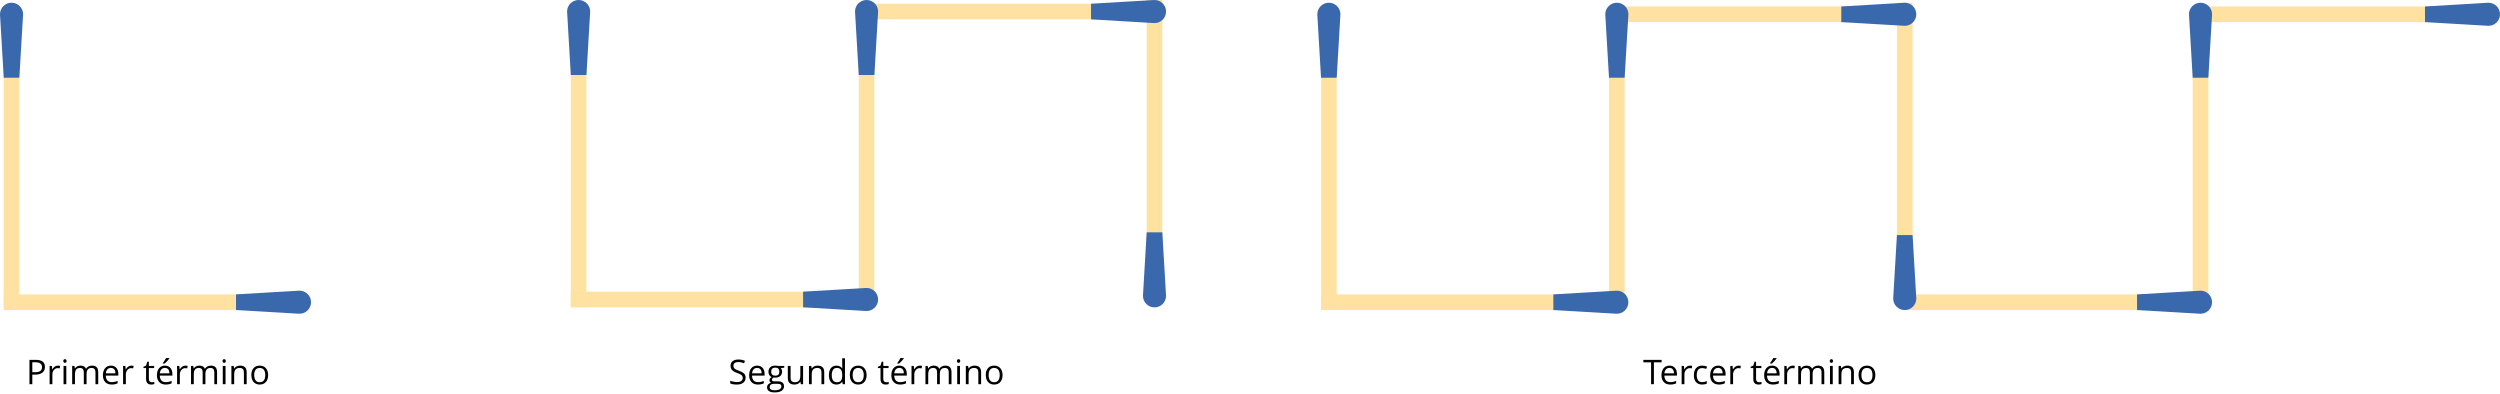
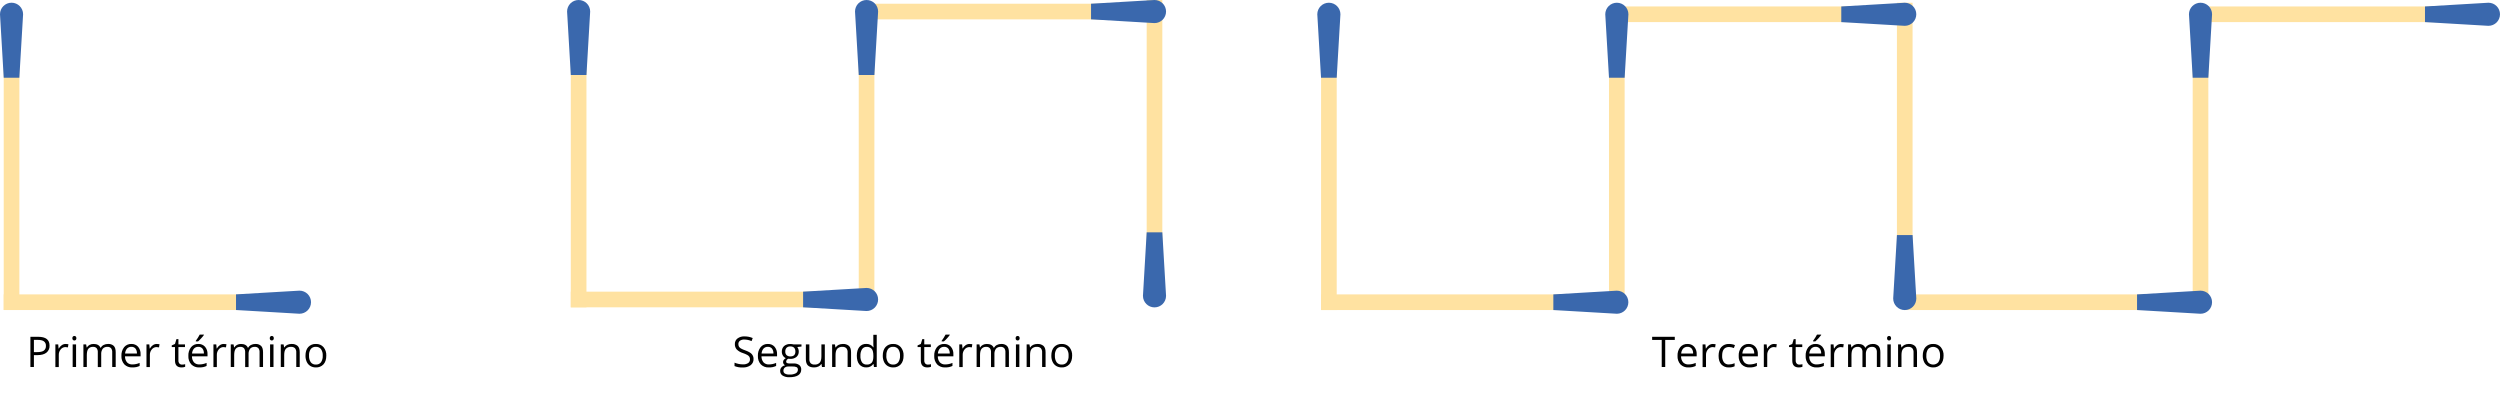
<svg xmlns="http://www.w3.org/2000/svg" id="Layer_1" data-name="Layer 1" viewBox="0 0 2197.15 345.8">
  <defs>
-     <style>.cls-1{fill:#ffe2a1;}.cls-2{fill:#3a68ad;}.cls-3{font-size:30px;font-family:OpenSans-Regular, Open Sans;}</style>
+     <style>.cls-1{fill:#ffe2a1;}.cls-2{fill:#3a68ad;}</style>
  </defs>
  <rect class="cls-1" x="501.66" y="32.97" width="13.75" height="237.11" />
  <path class="cls-2" d="M515.41,65.93H501.66l-3.27-55.78A10.14,10.14,0,0,1,508.54,0h0a10.14,10.14,0,0,1,10.14,10.15Z" />
  <rect class="cls-1" x="1007.77" y="0.02" width="13.75" height="237.11" transform="translate(2029.29 237.15) rotate(180)" />
  <path class="cls-2" d="M1007.77,204.17h13.75L1024.8,260a10.16,10.16,0,0,1-10.15,10.15h0A10.15,10.15,0,0,1,1004.5,260Z" />
  <rect class="cls-1" x="866.4" y="-108.41" width="13.75" height="237.11" transform="translate(883.42 -863.13) rotate(90)" />
  <path class="cls-2" d="M958.87,17V3.27L1014.65,0a10.15,10.15,0,0,1,10.15,10.15h0a10.16,10.16,0,0,1-10.15,10.15Z" />
  <rect class="cls-1" x="754.72" y="32.97" width="13.75" height="237.11" />
  <path class="cls-2" d="M768.47,65.93H754.72l-3.28-55.78A10.15,10.15,0,0,1,761.59,0h0a10.14,10.14,0,0,1,10.15,10.15Z" />
  <rect class="cls-1" x="613.34" y="144.65" width="13.75" height="237.11" transform="translate(883.42 -357.01) rotate(90)" />
  <path class="cls-2" d="M705.81,270.08V256.33l55.78-3.27a10.14,10.14,0,0,1,10.15,10.14h0a10.14,10.14,0,0,1-10.15,10.15Z" />
  <rect class="cls-1" x="3.27" y="35.35" width="13.75" height="237.11" />
  <path class="cls-2" d="M17,68.31H3.27L0,12.53A10.15,10.15,0,0,1,10.15,2.38h0A10.16,10.16,0,0,1,20.3,12.53Z" />
  <rect class="cls-1" x="114.96" y="147.03" width="13.75" height="237.11" transform="translate(387.42 143.76) rotate(90)" />
  <path class="cls-2" d="M207.42,272.46V258.71l55.78-3.27a10.14,10.14,0,0,1,10.15,10.15h0a10.15,10.15,0,0,1-10.15,10.15Z" />
  <rect class="cls-1" x="2038.75" y="-106.01" width="13.75" height="237.11" transform="translate(2058.17 -2033.07) rotate(90)" />
  <path class="cls-2" d="M2131.22,19.43V5.68L2187,2.4a10.16,10.16,0,0,1,10.15,10.15h0A10.15,10.15,0,0,1,2187,22.7Z" />
  <rect class="cls-1" x="1927.07" y="35.37" width="13.75" height="237.11" />
  <path class="cls-2" d="M1940.82,68.33h-13.75l-3.28-55.78A10.16,10.16,0,0,1,1933.94,2.4h0a10.15,10.15,0,0,1,10.15,10.15Z" />
  <rect class="cls-1" x="1785.69" y="147.05" width="13.75" height="237.11" transform="translate(2058.17 -1526.96) rotate(90)" />
  <path class="cls-2" d="M1878.16,272.48V258.73l55.78-3.27a10.14,10.14,0,0,1,10.15,10.15h0a10.14,10.14,0,0,1-10.15,10.14Z" />
  <rect class="cls-1" x="1161.03" y="35.37" width="13.75" height="237.11" />
  <path class="cls-2" d="M1174.77,68.33H1161l-3.28-55.78A10.16,10.16,0,0,1,1167.9,2.4h0a10.16,10.16,0,0,1,10.15,10.15Z" />
  <rect class="cls-1" x="1667.14" y="2.42" width="13.75" height="237.11" transform="translate(3348.02 241.95) rotate(180)" />
  <path class="cls-2" d="M1667.14,206.57h13.75l3.27,55.78A10.14,10.14,0,0,1,1674,272.5h0a10.15,10.15,0,0,1-10.15-10.15Z" />
  <rect class="cls-1" x="1525.76" y="-106.01" width="13.75" height="237.11" transform="translate(1545.19 -1520.09) rotate(90)" />
  <path class="cls-2" d="M1618.23,19.43V5.68L1674,2.4a10.15,10.15,0,0,1,10.15,10.15h0A10.14,10.14,0,0,1,1674,22.7Z" />
  <rect class="cls-1" x="1414.08" y="35.37" width="13.75" height="237.11" />
  <path class="cls-2" d="M1427.83,68.33h-13.75l-3.27-55.78A10.15,10.15,0,0,1,1421,2.4h0a10.15,10.15,0,0,1,10.14,10.15Z" />
  <rect class="cls-1" x="1272.71" y="147.05" width="13.75" height="237.11" transform="translate(1545.19 -1013.98) rotate(90)" />
  <path class="cls-2" d="M1365.17,272.48V258.73l55.79-3.27a10.14,10.14,0,0,1,10.14,10.15h0A10.14,10.14,0,0,1,1421,275.75Z" />
-   <text class="cls-3" transform="translate(22.96 337.67)">Primer término</text>
-   <text class="cls-3" transform="translate(640.24 337.67)">Segundo término</text>
-   <text class="cls-3" transform="translate(1444.02 337.67)">Tercer término</text>
+   <path d="M43.55,303.74a7.4,7.4,0,0,1-2.75,6.2c-1.83,1.45-4.46,2.17-7.87,2.17H29.8v10.45H26.72V296H33.6Q43.56,296,43.55,303.74ZM29.8,309.46h2.78q4.11,0,5.94-1.32a4.89,4.89,0,0,0,1.84-4.25A4.59,4.59,0,0,0,38.63,300q-1.73-1.29-5.37-1.29H29.8Z" />
+   <path d="M57.74,302.29a12.25,12.25,0,0,1,2.38.21l-.42,2.8a10.33,10.33,0,0,0-2.18-.27,5.29,5.29,0,0,0-4.13,2,7.14,7.14,0,0,0-1.72,4.89v10.68h-3V302.65h2.49l.34,3.69h.15a8.53,8.53,0,0,1,2.67-3A6,6,0,0,1,57.74,302.29Z" />
+   <path d="M63.59,297.26a2,2,0,0,1,.51-1.52,1.88,1.88,0,0,1,2.52,0,2.42,2.42,0,0,1,0,3,1.77,1.77,0,0,1-1.25.5,1.73,1.73,0,0,1-1.27-.5A2,2,0,0,1,63.59,297.26Zm3.27,25.3h-3V302.65h3Z" />
+   <path d="M98.62,322.56V309.61a5.41,5.41,0,0,0-1-3.57,3.93,3.93,0,0,0-3.17-1.19,5.1,5.1,0,0,0-4.15,1.61,7.67,7.67,0,0,0-1.35,5v11.12h-3V309.61a5.36,5.36,0,0,0-1-3.57,3.94,3.94,0,0,0-3.18-1.19,4.9,4.9,0,0,0-4.15,1.7q-1.32,1.69-1.32,5.56v10.45h-3V302.65H75.7l.49,2.72h.15a6,6,0,0,1,2.4-2.27,7.44,7.44,0,0,1,3.48-.81c3.11,0,5.15,1.12,6.1,3.38h.15a6.3,6.3,0,0,1,2.58-2.48,8,8,0,0,1,3.85-.9A6.77,6.77,0,0,1,100,304q1.68,1.74,1.68,5.55v13Z" />
+   <path d="M116.26,322.92a9.17,9.17,0,0,1-7-2.69,10.4,10.4,0,0,1-2.55-7.46,11.55,11.55,0,0,1,2.37-7.65,7.87,7.87,0,0,1,6.37-2.83,7.52,7.52,0,0,1,5.92,2.46,9.43,9.43,0,0,1,2.18,6.49v1.91H109.86a8,8,0,0,0,1.78,5.32,6.12,6.12,0,0,0,4.73,1.82,15.93,15.93,0,0,0,6.35-1.35v2.69a15.83,15.83,0,0,1-3,1A17,17,0,0,1,116.26,322.92Zm-.82-18.11a4.92,4.92,0,0,0-3.82,1.56,7.23,7.23,0,0,0-1.68,4.33h10.4a6.6,6.6,0,0,0-1.27-4.37A4.47,4.47,0,0,0,115.44,304.81Z" />
+   <path d="M137.8,302.29a12.25,12.25,0,0,1,2.38.21l-.42,2.8a10.33,10.33,0,0,0-2.18-.27,5.29,5.29,0,0,0-4.13,2,7.14,7.14,0,0,0-1.72,4.89v10.68h-3V302.65h2.49l.34,3.69h.15a8.53,8.53,0,0,1,2.67-3A6,6,0,0,1,137.8,302.29Z" />
+   <path d="M160,320.43a9.74,9.74,0,0,0,1.55-.12,12,12,0,0,0,1.18-.24v2.3a5.68,5.68,0,0,1-1.45.4,11,11,0,0,1-1.71.15q-5.77,0-5.78-6.08V305h-2.85v-1.45l2.85-1.25,1.27-4.25h1.75v4.61h5.77V305H156.8v11.72a4,4,0,0,0,.85,2.76A3,3,0,0,0,160,320.43Z" />
+   <path d="M175.1,322.92a9.14,9.14,0,0,1-7-2.69,10.4,10.4,0,0,1-2.55-7.46,11.55,11.55,0,0,1,2.37-7.65,7.86,7.86,0,0,1,6.36-2.83,7.49,7.49,0,0,1,5.92,2.46,9.39,9.39,0,0,1,2.18,6.49v1.91H168.71a7.89,7.89,0,0,0,1.77,5.32,6.13,6.13,0,0,0,4.73,1.82,16,16,0,0,0,6.36-1.35v2.69a16.06,16.06,0,0,1-3,1A17,17,0,0,1,175.1,322.92Zm-.81-18.11a4.94,4.94,0,0,0-3.83,1.56,7.23,7.23,0,0,0-1.68,4.33h10.41a6.6,6.6,0,0,0-1.27-4.37A4.48,4.48,0,0,0,174.29,304.81Zm-2.24-5.25c.58-.75,1.21-1.66,1.88-2.72s1.2-2,1.59-2.78h3.67v.38a26.62,26.62,0,0,1-2.38,2.91,27.26,27.26,0,0,1-2.74,2.67h-2Z" />
+   <path d="M196.64,302.29a12.18,12.18,0,0,1,2.38.21l-.41,2.8a10.41,10.41,0,0,0-2.18-.27,5.32,5.32,0,0,0-4.14,2,7.18,7.18,0,0,0-1.71,4.89v10.68h-3V302.65h2.49l.35,3.69h.14a8.73,8.73,0,0,1,2.67-3A6,6,0,0,1,196.64,302.29Z" />
+   <path d="M228.12,322.56V309.61a5.36,5.36,0,0,0-1-3.57,3.91,3.91,0,0,0-3.16-1.19,5.14,5.14,0,0,0-4.16,1.61,7.73,7.73,0,0,0-1.34,5v11.12h-3V309.61a5.36,5.36,0,0,0-1-3.57,3.94,3.94,0,0,0-3.18-1.19,4.9,4.9,0,0,0-4.15,1.7q-1.32,1.69-1.32,5.56v10.45h-3V302.65h2.45l.49,2.72h.15a6,6,0,0,1,2.4-2.27,7.44,7.44,0,0,1,3.48-.81c3.11,0,5.15,1.12,6.1,3.38H218a6.3,6.3,0,0,1,2.58-2.48,8,8,0,0,1,3.85-.9,6.77,6.77,0,0,1,5.06,1.73q1.68,1.74,1.68,5.55v13Z" />
+   <path d="M237.09,297.26a2,2,0,0,1,.51-1.52,1.89,1.89,0,0,1,2.53,0,2.45,2.45,0,0,1,0,3,1.79,1.79,0,0,1-1.26.5,1.75,1.75,0,0,1-1.27-.5A2,2,0,0,1,237.09,297.26Zm3.27,25.3h-3V302.65h3Z" />
+   <path d="M260.38,322.56V309.68a5.19,5.19,0,0,0-1.11-3.63,4.52,4.52,0,0,0-3.47-1.2,5.72,5.72,0,0,0-4.58,1.69q-1.46,1.68-1.45,5.57v10.45h-3V302.65h2.46l.49,2.72h.14a6.22,6.22,0,0,1,2.6-2.28,8.53,8.53,0,0,1,3.72-.8,7.62,7.62,0,0,1,5.42,1.73q1.82,1.74,1.81,5.55v13Z" />
+   <path d="M286.77,312.58c0,3.25-.82,5.78-2.46,7.61a8.63,8.63,0,0,1-6.77,2.73,9,9,0,0,1-4.74-1.25,8.32,8.32,0,0,1-3.2-3.6,12.54,12.54,0,0,1-1.12-5.49q0-4.86,2.43-7.58a8.61,8.61,0,0,1,6.76-2.71,8.41,8.41,0,0,1,6.64,2.78A10.93,10.93,0,0,1,286.77,312.58Zm-15.17,0a9.44,9.44,0,0,0,1.53,5.82,5.29,5.29,0,0,0,4.48,2,5.36,5.36,0,0,0,4.5-2,9.45,9.45,0,0,0,1.53-5.83,9.24,9.24,0,0,0-1.53-5.76,5.39,5.39,0,0,0-4.53-2,5.31,5.31,0,0,0-4.47,1.94A9.33,9.33,0,0,0,271.6,312.58Z" />
+   <path d="M662.26,315.49a6.51,6.51,0,0,1-2.55,5.47,11,11,0,0,1-6.9,2,17.25,17.25,0,0,1-7.26-1.22v-3a19.65,19.65,0,0,0,7.37,1.49,7.7,7.7,0,0,0,4.65-1.17,3.85,3.85,0,0,0,1.56-3.26,4.18,4.18,0,0,0-.55-2.26,5.1,5.1,0,0,0-1.85-1.62,25.12,25.12,0,0,0-4-1.69,12.71,12.71,0,0,1-5.3-3.15,6.93,6.93,0,0,1-1.59-4.74,5.89,5.89,0,0,1,2.31-4.88,9.59,9.59,0,0,1,6.1-1.82,18.09,18.09,0,0,1,7.28,1.45l-1,2.69a16.44,16.44,0,0,0-6.39-1.38,6.18,6.18,0,0,0-3.83,1.05,3.49,3.49,0,0,0-1.38,2.93,4.58,4.58,0,0,0,.5,2.26,4.83,4.83,0,0,0,1.72,1.62,21.36,21.36,0,0,0,3.7,1.62c2.78,1,4.7,2.06,5.75,3.2A6.31,6.31,0,0,1,662.26,315.49Z" />
+   <path d="M675.64,322.92a9.14,9.14,0,0,1-7-2.69,10.41,10.41,0,0,1-2.56-7.46,11.5,11.5,0,0,1,2.38-7.65,7.85,7.85,0,0,1,6.36-2.83,7.49,7.49,0,0,1,5.92,2.46,9.43,9.43,0,0,1,2.18,6.49v1.91H669.25a7.89,7.89,0,0,0,1.77,5.32,6.13,6.13,0,0,0,4.73,1.82,16,16,0,0,0,6.36-1.35v2.69a16.14,16.14,0,0,1-3,1A16.91,16.91,0,0,1,675.64,322.92Zm-.82-18.11a4.93,4.93,0,0,0-3.82,1.56,7.23,7.23,0,0,0-1.68,4.33h10.41a6.66,6.66,0,0,0-1.27-4.37A4.49,4.49,0,0,0,674.82,304.81Z" />
+   <path d="M704.39,302.65v1.91l-3.68.43a6.58,6.58,0,0,1,.9,1.66A6.31,6.31,0,0,1,702,309a5.89,5.89,0,0,1-2,4.67,8.09,8.09,0,0,1-5.49,1.74,9.81,9.81,0,0,1-1.67-.14,3,3,0,0,0-1.93,2.56,1.32,1.32,0,0,0,.68,1.21,4.86,4.86,0,0,0,2.3.39h3.53a7.85,7.85,0,0,1,5,1.36,4.73,4.73,0,0,1,1.74,4,5.68,5.68,0,0,1-2.65,5q-2.65,1.73-7.74,1.73a10.56,10.56,0,0,1-6-1.45,4.7,4.7,0,0,1-2.12-4.11,4.6,4.6,0,0,1,1.17-3.14A6,6,0,0,1,690,321a3.19,3.19,0,0,1-1.28-1.07,2.84,2.84,0,0,1-.51-1.69,3.17,3.17,0,0,1,.58-1.9,6,6,0,0,1,1.83-1.58,5.36,5.36,0,0,1-2.51-2.17,6.31,6.31,0,0,1-1-3.48,6.43,6.43,0,0,1,2-5,8,8,0,0,1,5.55-1.77,10.21,10.21,0,0,1,2.82.36ZM688.52,325.9a2.7,2.7,0,0,0,1.36,2.45,7.5,7.5,0,0,0,3.91.84,10.86,10.86,0,0,0,5.62-1.14,3.48,3.48,0,0,0,1.82-3.08,2.42,2.42,0,0,0-1-2.24,7.71,7.71,0,0,0-3.76-.63h-3.61a4.8,4.8,0,0,0-3.2,1A3.52,3.52,0,0,0,688.52,325.9ZM690.15,309a4.1,4.1,0,0,0,1.18,3.17,4.75,4.75,0,0,0,3.29,1.07c2.94,0,4.42-1.43,4.42-4.29s-1.49-4.49-4.47-4.49a4.43,4.43,0,0,0-3.27,1.15A4.6,4.6,0,0,0,690.15,309Z" />
+   <path d="M711.31,302.65v12.91a5.2,5.2,0,0,0,1.11,3.64,4.56,4.56,0,0,0,3.47,1.2,5.67,5.67,0,0,0,4.57-1.71q1.44-1.71,1.44-5.58V302.65h3v19.91h-2.49l-.44-2.67h-.16a6.05,6.05,0,0,1-2.57,2.25,8.67,8.67,0,0,1-3.75.78c-2.42,0-4.24-.57-5.44-1.73s-1.81-3-1.81-5.52v-13Z" />
+   <path d="M744.93,322.56V309.68a5.19,5.19,0,0,0-1.11-3.63,4.49,4.49,0,0,0-3.47-1.2,5.7,5.7,0,0,0-4.57,1.69q-1.46,1.68-1.46,5.57v10.45h-3V302.65h2.45l.49,2.72h.15a6.13,6.13,0,0,1,2.59-2.28,8.6,8.6,0,0,1,3.73-.8,7.58,7.58,0,0,1,5.41,1.73q1.82,1.74,1.82,5.55v13Z" />
+   <path d="M767.69,319.89h-.16a7.1,7.1,0,0,1-6.25,3,7.4,7.4,0,0,1-6.08-2.67c-1.44-1.78-2.17-4.31-2.17-7.59s.73-5.83,2.18-7.65a7.33,7.33,0,0,1,6.07-2.72,7.24,7.24,0,0,1,6.21,2.94h.24l-.13-1.44-.07-1.39v-8.1h3v28.26h-2.45Zm-6,.51a5.5,5.5,0,0,0,4.48-1.69c.92-1.11,1.39-2.92,1.39-5.42v-.63c0-2.82-.47-4.84-1.41-6a5.34,5.34,0,0,0-4.5-1.81,4.62,4.62,0,0,0-4.06,2.06,10.34,10.34,0,0,0-1.4,5.82,9.83,9.83,0,0,0,1.39,5.76A4.74,4.74,0,0,0,761.66,320.4Z" />
+   <path d="M794.12,312.58c0,3.25-.82,5.78-2.46,7.61a8.63,8.63,0,0,1-6.77,2.73,9,9,0,0,1-4.74-1.25,8.32,8.32,0,0,1-3.2-3.6,12.54,12.54,0,0,1-1.12-5.49q0-4.86,2.43-7.58a8.6,8.6,0,0,1,6.76-2.71,8.39,8.39,0,0,1,6.63,2.78A10.88,10.88,0,0,1,794.12,312.58Zm-15.17,0a9.44,9.44,0,0,0,1.53,5.82,5.29,5.29,0,0,0,4.48,2,5.36,5.36,0,0,0,4.5-2,9.45,9.45,0,0,0,1.53-5.83,9.24,9.24,0,0,0-1.53-5.76,5.39,5.39,0,0,0-4.53-2,5.31,5.31,0,0,0-4.47,1.94A9.33,9.33,0,0,0,779,312.58Z" />
+   <path d="M815.49,320.43a9.74,9.74,0,0,0,1.55-.12,12,12,0,0,0,1.18-.24v2.3a5.68,5.68,0,0,1-1.45.4,11,11,0,0,1-1.71.15q-5.77,0-5.78-6.08V305h-2.85v-1.45l2.85-1.25,1.27-4.25h1.75v4.61h5.77V305H812.3v11.72a4,4,0,0,0,.85,2.76A3,3,0,0,0,815.49,320.43Z" />
+   <path d="M830.6,322.92a9.14,9.14,0,0,1-7-2.69,10.4,10.4,0,0,1-2.55-7.46,11.55,11.55,0,0,1,2.37-7.65,7.86,7.86,0,0,1,6.36-2.83,7.49,7.49,0,0,1,5.92,2.46,9.39,9.39,0,0,1,2.18,6.49v1.91H824.21a7.89,7.89,0,0,0,1.77,5.32,6.13,6.13,0,0,0,4.73,1.82,16,16,0,0,0,6.36-1.35v2.69a16.06,16.06,0,0,1-3,1A17,17,0,0,1,830.6,322.92Zm-.81-18.11a4.94,4.94,0,0,0-3.83,1.56,7.23,7.23,0,0,0-1.68,4.33h10.41a6.6,6.6,0,0,0-1.27-4.37A4.48,4.48,0,0,0,829.79,304.81Zm-2.24-5.25c.58-.75,1.21-1.66,1.88-2.72s1.2-2,1.59-2.78h3.67v.38a26.62,26.62,0,0,1-2.38,2.91,27.26,27.26,0,0,1-2.74,2.67h-2Z" />
+   <path d="M852.14,302.29a12.18,12.18,0,0,1,2.38.21l-.41,2.8a10.41,10.41,0,0,0-2.18-.27,5.32,5.32,0,0,0-4.14,2,7.18,7.18,0,0,0-1.71,4.89v10.68h-3V302.65h2.49l.35,3.69H846a8.73,8.73,0,0,1,2.67-3A6,6,0,0,1,852.14,302.29Z" />
+   <path d="M883.62,322.56V309.61a5.36,5.36,0,0,0-1-3.57,3.91,3.91,0,0,0-3.16-1.19,5.14,5.14,0,0,0-4.16,1.61,7.73,7.73,0,0,0-1.34,5v11.12h-3V309.61a5.36,5.36,0,0,0-1-3.57,3.94,3.94,0,0,0-3.18-1.19,4.9,4.9,0,0,0-4.15,1.7q-1.32,1.69-1.32,5.56v10.45h-3V302.65h2.45l.49,2.72h.14a6.07,6.07,0,0,1,2.41-2.27,7.44,7.44,0,0,1,3.48-.81c3.11,0,5.15,1.12,6.1,3.38h.15a6.3,6.3,0,0,1,2.58-2.48,8,8,0,0,1,3.85-.9A6.73,6.73,0,0,1,885,304c1.12,1.16,1.69,3,1.69,5.55v13Z" />
+   <path d="M892.59,297.26a2,2,0,0,1,.51-1.52,1.89,1.89,0,0,1,2.53,0,2.45,2.45,0,0,1,0,3,1.79,1.79,0,0,1-1.26.5,1.75,1.75,0,0,1-1.27-.5A2,2,0,0,1,892.59,297.26Zm3.27,25.3h-3V302.65h3Z" />
+   <path d="M915.88,322.56V309.68a5.19,5.19,0,0,0-1.11-3.63,4.52,4.52,0,0,0-3.47-1.2,5.72,5.72,0,0,0-4.58,1.69q-1.46,1.68-1.45,5.57v10.45h-3V302.65h2.46l.49,2.72h.14a6.22,6.22,0,0,1,2.6-2.28,8.53,8.53,0,0,1,3.72-.8,7.62,7.62,0,0,1,5.42,1.73q1.81,1.74,1.81,5.55v13Z" />
+   <path d="M942.27,312.58c0,3.25-.82,5.78-2.46,7.61a8.63,8.63,0,0,1-6.77,2.73,9,9,0,0,1-4.74-1.25,8.32,8.32,0,0,1-3.2-3.6,12.54,12.54,0,0,1-1.12-5.49q0-4.86,2.43-7.58a8.61,8.61,0,0,1,6.76-2.71,8.42,8.42,0,0,1,6.64,2.78A10.93,10.93,0,0,1,942.27,312.58Zm-15.17,0a9.44,9.44,0,0,0,1.53,5.82,5.29,5.29,0,0,0,4.48,2,5.36,5.36,0,0,0,4.5-2,9.45,9.45,0,0,0,1.53-5.83,9.24,9.24,0,0,0-1.53-5.76,5.39,5.39,0,0,0-4.53-2,5.31,5.31,0,0,0-4.47,1.94A9.33,9.33,0,0,0,927.1,312.58Z" />
+   <path d="M1463.5,322.56h-3.08V298.75H1452V296h19.9v2.75h-8.41Z" />
+   <path d="M1483.86,322.92a9.14,9.14,0,0,1-7-2.69,10.4,10.4,0,0,1-2.55-7.46,11.55,11.55,0,0,1,2.37-7.65,7.86,7.86,0,0,1,6.36-2.83,7.49,7.49,0,0,1,5.92,2.46,9.39,9.39,0,0,1,2.18,6.49v1.91h-13.71a7.89,7.89,0,0,0,1.77,5.32,6.13,6.13,0,0,0,4.73,1.82,16,16,0,0,0,6.36-1.35v2.69a15.91,15.91,0,0,1-3,1A16.91,16.91,0,0,1,1483.86,322.92Zm-.81-18.11a4.94,4.94,0,0,0-3.83,1.56,7.23,7.23,0,0,0-1.68,4.33H1488a6.6,6.6,0,0,0-1.27-4.37A4.48,4.48,0,0,0,1483.05,304.81Z" />
+   <path d="M1505.4,302.29a12.18,12.18,0,0,1,2.38.21l-.41,2.8a10.41,10.41,0,0,0-2.18-.27,5.32,5.32,0,0,0-4.14,2,7.18,7.18,0,0,0-1.71,4.89v10.68h-3V302.65h2.49l.35,3.69h.14a8.73,8.73,0,0,1,2.67-3A6,6,0,0,1,1505.4,302.29Z" />
+   <path d="M1519.46,322.92a8.5,8.5,0,0,1-6.69-2.66c-1.58-1.78-2.37-4.28-2.37-7.53s.8-5.9,2.41-7.72a8.63,8.63,0,0,1,6.85-2.72,13.34,13.34,0,0,1,2.87.31,9,9,0,0,1,2.25.72l-.92,2.56a16,16,0,0,0-2.18-.66,9.5,9.5,0,0,0-2.09-.26q-6.08,0-6.07,7.73a9.23,9.23,0,0,0,1.48,5.63,5.16,5.16,0,0,0,4.39,2,13.29,13.29,0,0,0,5.1-1.08v2.67A10.87,10.87,0,0,1,1519.46,322.92Z" />
+   <path d="M1537.62,322.92a9.14,9.14,0,0,1-7-2.69,10.4,10.4,0,0,1-2.55-7.46,11.55,11.55,0,0,1,2.37-7.65,7.86,7.86,0,0,1,6.36-2.83,7.49,7.49,0,0,1,5.92,2.46,9.39,9.39,0,0,1,2.18,6.49v1.91h-13.71a7.89,7.89,0,0,0,1.77,5.32,6.13,6.13,0,0,0,4.73,1.82,16,16,0,0,0,6.36-1.35v2.69a16.06,16.06,0,0,1-3,1A17,17,0,0,1,1537.62,322.92Zm-.81-18.11a4.94,4.94,0,0,0-3.83,1.56,7.23,7.23,0,0,0-1.68,4.33h10.41a6.6,6.6,0,0,0-1.27-4.37A4.48,4.48,0,0,0,1536.81,304.81Z" />
+   <path d="M1559.16,302.29a12.18,12.18,0,0,1,2.38.21l-.41,2.8A10.41,10.41,0,0,0,1559,305a5.32,5.32,0,0,0-4.14,2,7.18,7.18,0,0,0-1.71,4.89v10.68h-3V302.65h2.49l.35,3.69h.14a8.73,8.73,0,0,1,2.67-3A6,6,0,0,1,1559.16,302.29Z" />
+   <path d="M1581.36,320.43a9.61,9.61,0,0,0,1.54-.12,11.37,11.37,0,0,0,1.18-.24v2.3a5.47,5.47,0,0,1-1.44.4,11.23,11.23,0,0,1-1.72.15q-5.78,0-5.77-6.08V305h-2.85v-1.45l2.85-1.25,1.27-4.25h1.74v4.61h5.78V305h-5.78v11.72a4,4,0,0,0,.86,2.76A3,3,0,0,0,1581.36,320.43Z" />
+   <path d="M1596.47,322.92a9.14,9.14,0,0,1-7-2.69,10.36,10.36,0,0,1-2.56-7.46,11.55,11.55,0,0,1,2.37-7.65,7.88,7.88,0,0,1,6.37-2.83,7.51,7.51,0,0,1,5.92,2.46,9.43,9.43,0,0,1,2.18,6.49v1.91h-13.71a7.89,7.89,0,0,0,1.77,5.32,6.13,6.13,0,0,0,4.73,1.82,16,16,0,0,0,6.36-1.35v2.69a16.14,16.14,0,0,1-3,1A17,17,0,0,1,1596.47,322.92Zm-.82-18.11a4.92,4.92,0,0,0-3.82,1.56,7.23,7.23,0,0,0-1.68,4.33h10.41a6.66,6.66,0,0,0-1.27-4.37A4.49,4.49,0,0,0,1595.65,304.81Zm-2.23-5.25c.58-.75,1.21-1.66,1.88-2.72s1.2-2,1.59-2.78h3.67v.38a27.86,27.86,0,0,1-2.38,2.91,28.37,28.37,0,0,1-2.74,2.67h-2Z" />
+   <path d="M1618,302.29a12.25,12.25,0,0,1,2.38.21l-.42,2.8a10.33,10.33,0,0,0-2.18-.27,5.3,5.3,0,0,0-4.13,2,7.19,7.19,0,0,0-1.72,4.89v10.68h-3V302.65h2.49l.34,3.69h.15a8.73,8.73,0,0,1,2.67-3A6,6,0,0,1,1618,302.29Z" />
+   <path d="M1649.49,322.56V309.61a5.36,5.36,0,0,0-1-3.57,3.91,3.91,0,0,0-3.16-1.19,5.13,5.13,0,0,0-4.16,1.61,7.67,7.67,0,0,0-1.34,5v11.12h-3V309.61a5.36,5.36,0,0,0-1-3.57,3.91,3.91,0,0,0-3.17-1.19,4.89,4.89,0,0,0-4.15,1.7q-1.32,1.69-1.32,5.56v10.45h-3V302.65h2.46l.49,2.72h.14a6,6,0,0,1,2.41-2.27,7.38,7.38,0,0,1,3.48-.81c3.11,0,5.14,1.12,6.1,3.38h.14a6.43,6.43,0,0,1,2.58-2.48,8.07,8.07,0,0,1,3.85-.9,6.76,6.76,0,0,1,5.06,1.73q1.68,1.74,1.68,5.55v13Z" />
+   <path d="M1658.46,297.26a2,2,0,0,1,.51-1.52,1.88,1.88,0,0,1,2.52,0,2.42,2.42,0,0,1,0,3,1.77,1.77,0,0,1-1.25.5,1.75,1.75,0,0,1-1.27-.5A2,2,0,0,1,1658.46,297.26Zm3.27,25.3h-3V302.65h3Z" />
+   <path d="M1681.74,322.56V309.68a5.24,5.24,0,0,0-1.1-3.63,4.52,4.52,0,0,0-3.47-1.2,5.71,5.71,0,0,0-4.58,1.69q-1.46,1.68-1.45,5.57v10.45h-3V302.65h2.45l.49,2.72h.15a6.16,6.16,0,0,1,2.6-2.28,8.53,8.53,0,0,1,3.72-.8,7.58,7.58,0,0,1,5.41,1.73q1.82,1.74,1.82,5.55v13Z" />
+   <path d="M1708.13,312.58c0,3.25-.81,5.78-2.45,7.61a8.63,8.63,0,0,1-6.77,2.73,9,9,0,0,1-4.74-1.25,8.32,8.32,0,0,1-3.2-3.6,12.54,12.54,0,0,1-1.13-5.49q0-4.86,2.44-7.58a8.59,8.59,0,0,1,6.75-2.71,8.39,8.39,0,0,1,6.64,2.78A10.93,10.93,0,0,1,1708.13,312.58Zm-15.16,0a9.5,9.5,0,0,0,1.52,5.82,6.05,6.05,0,0,0,9,0,9.38,9.38,0,0,0,1.54-5.83,9.18,9.18,0,0,0-1.54-5.76,6.16,6.16,0,0,0-9,0A9.4,9.4,0,0,0,1693,312.58Z" />
</svg>
